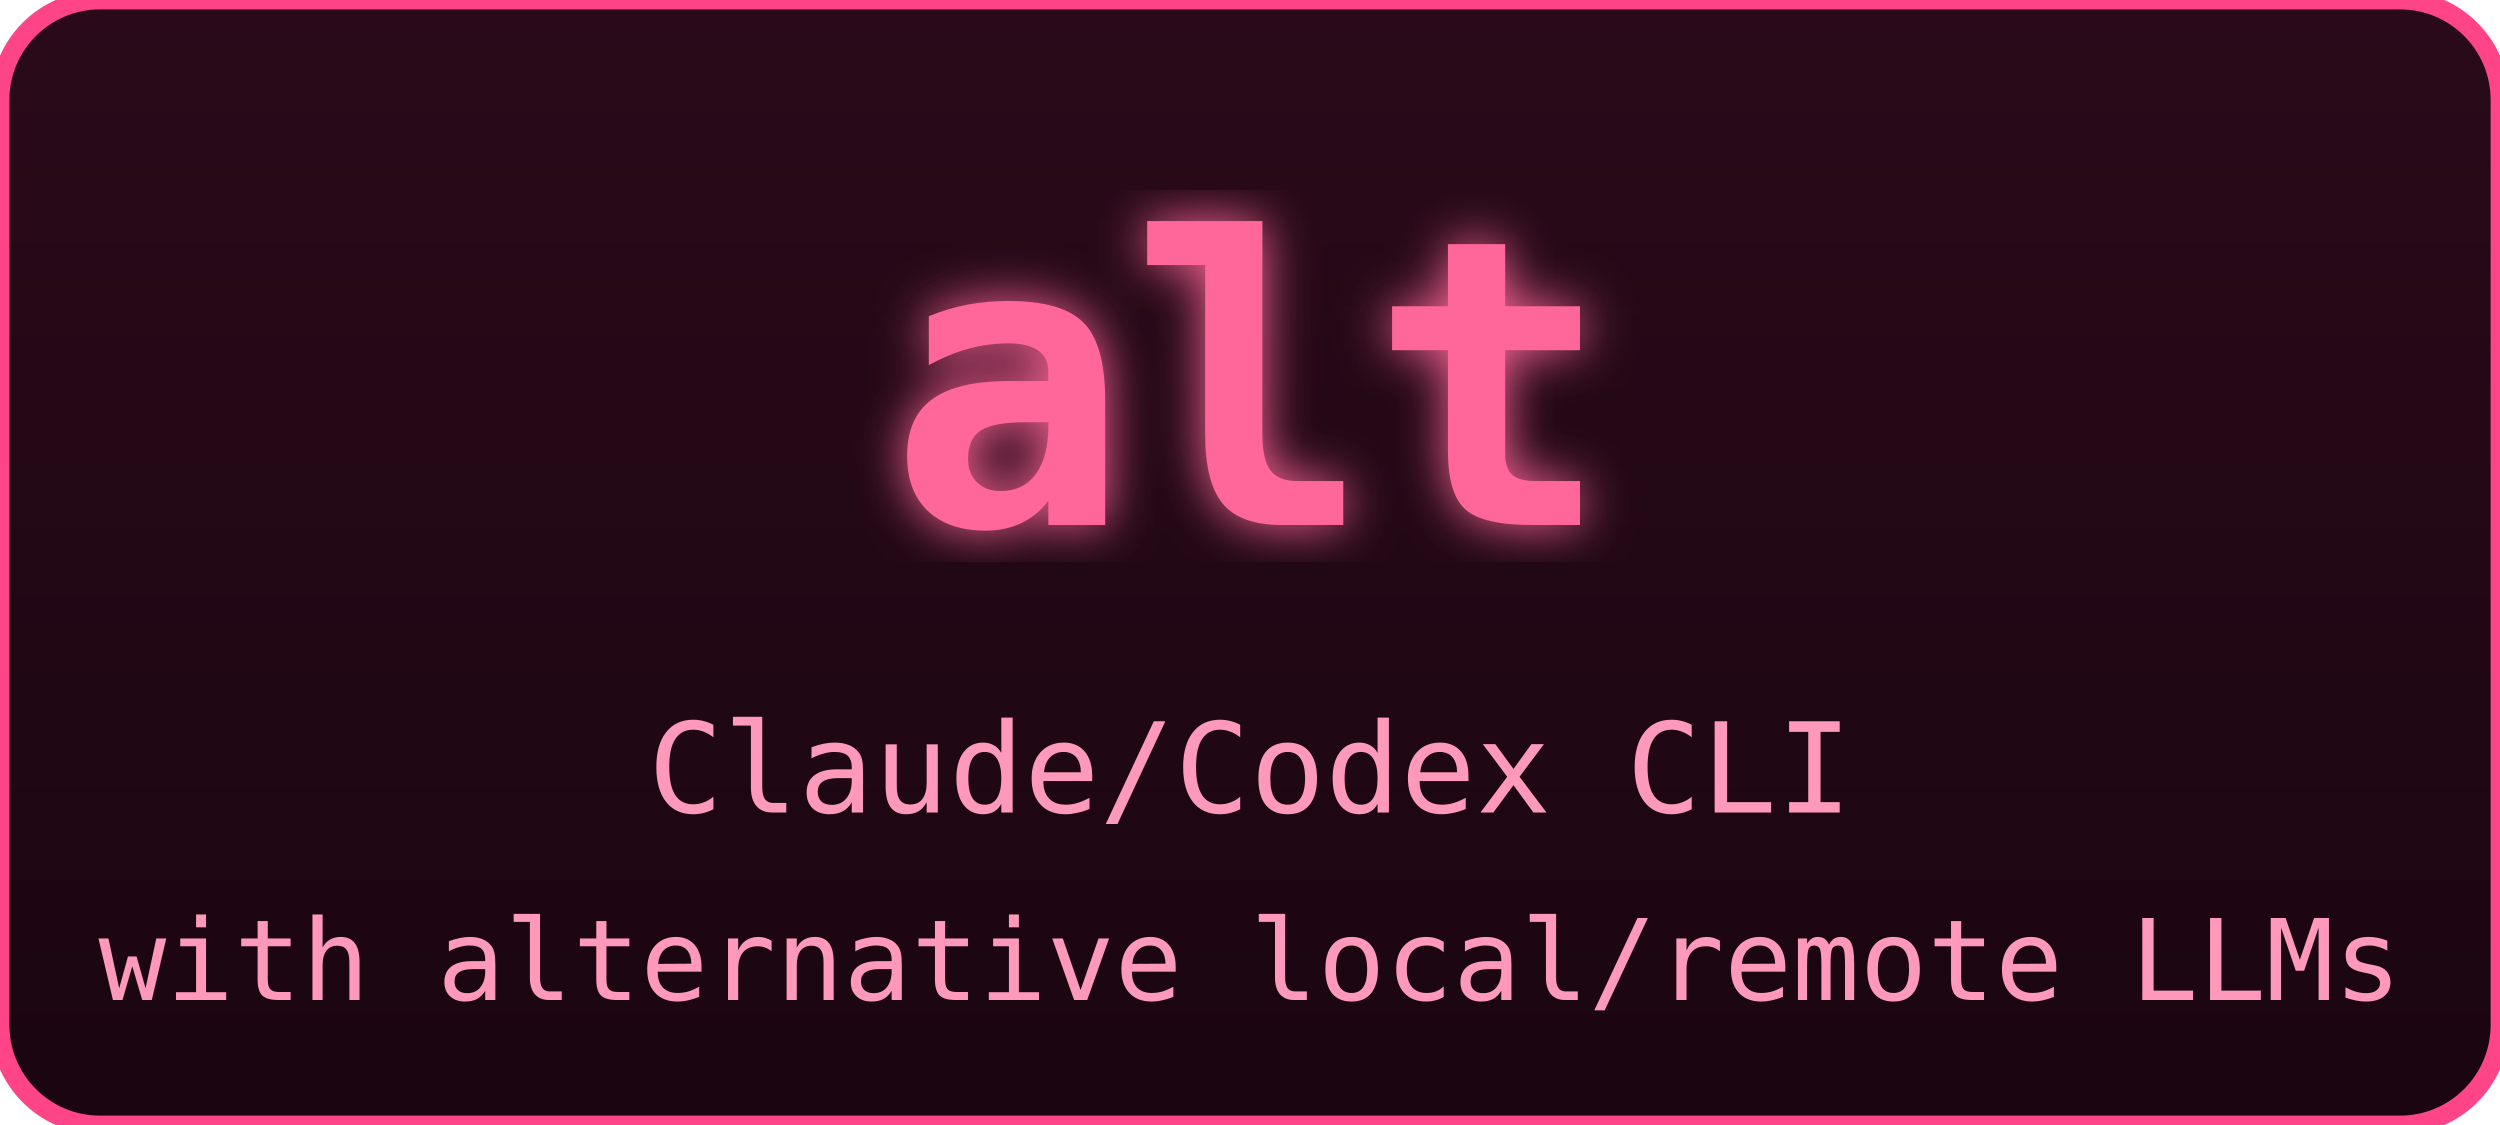
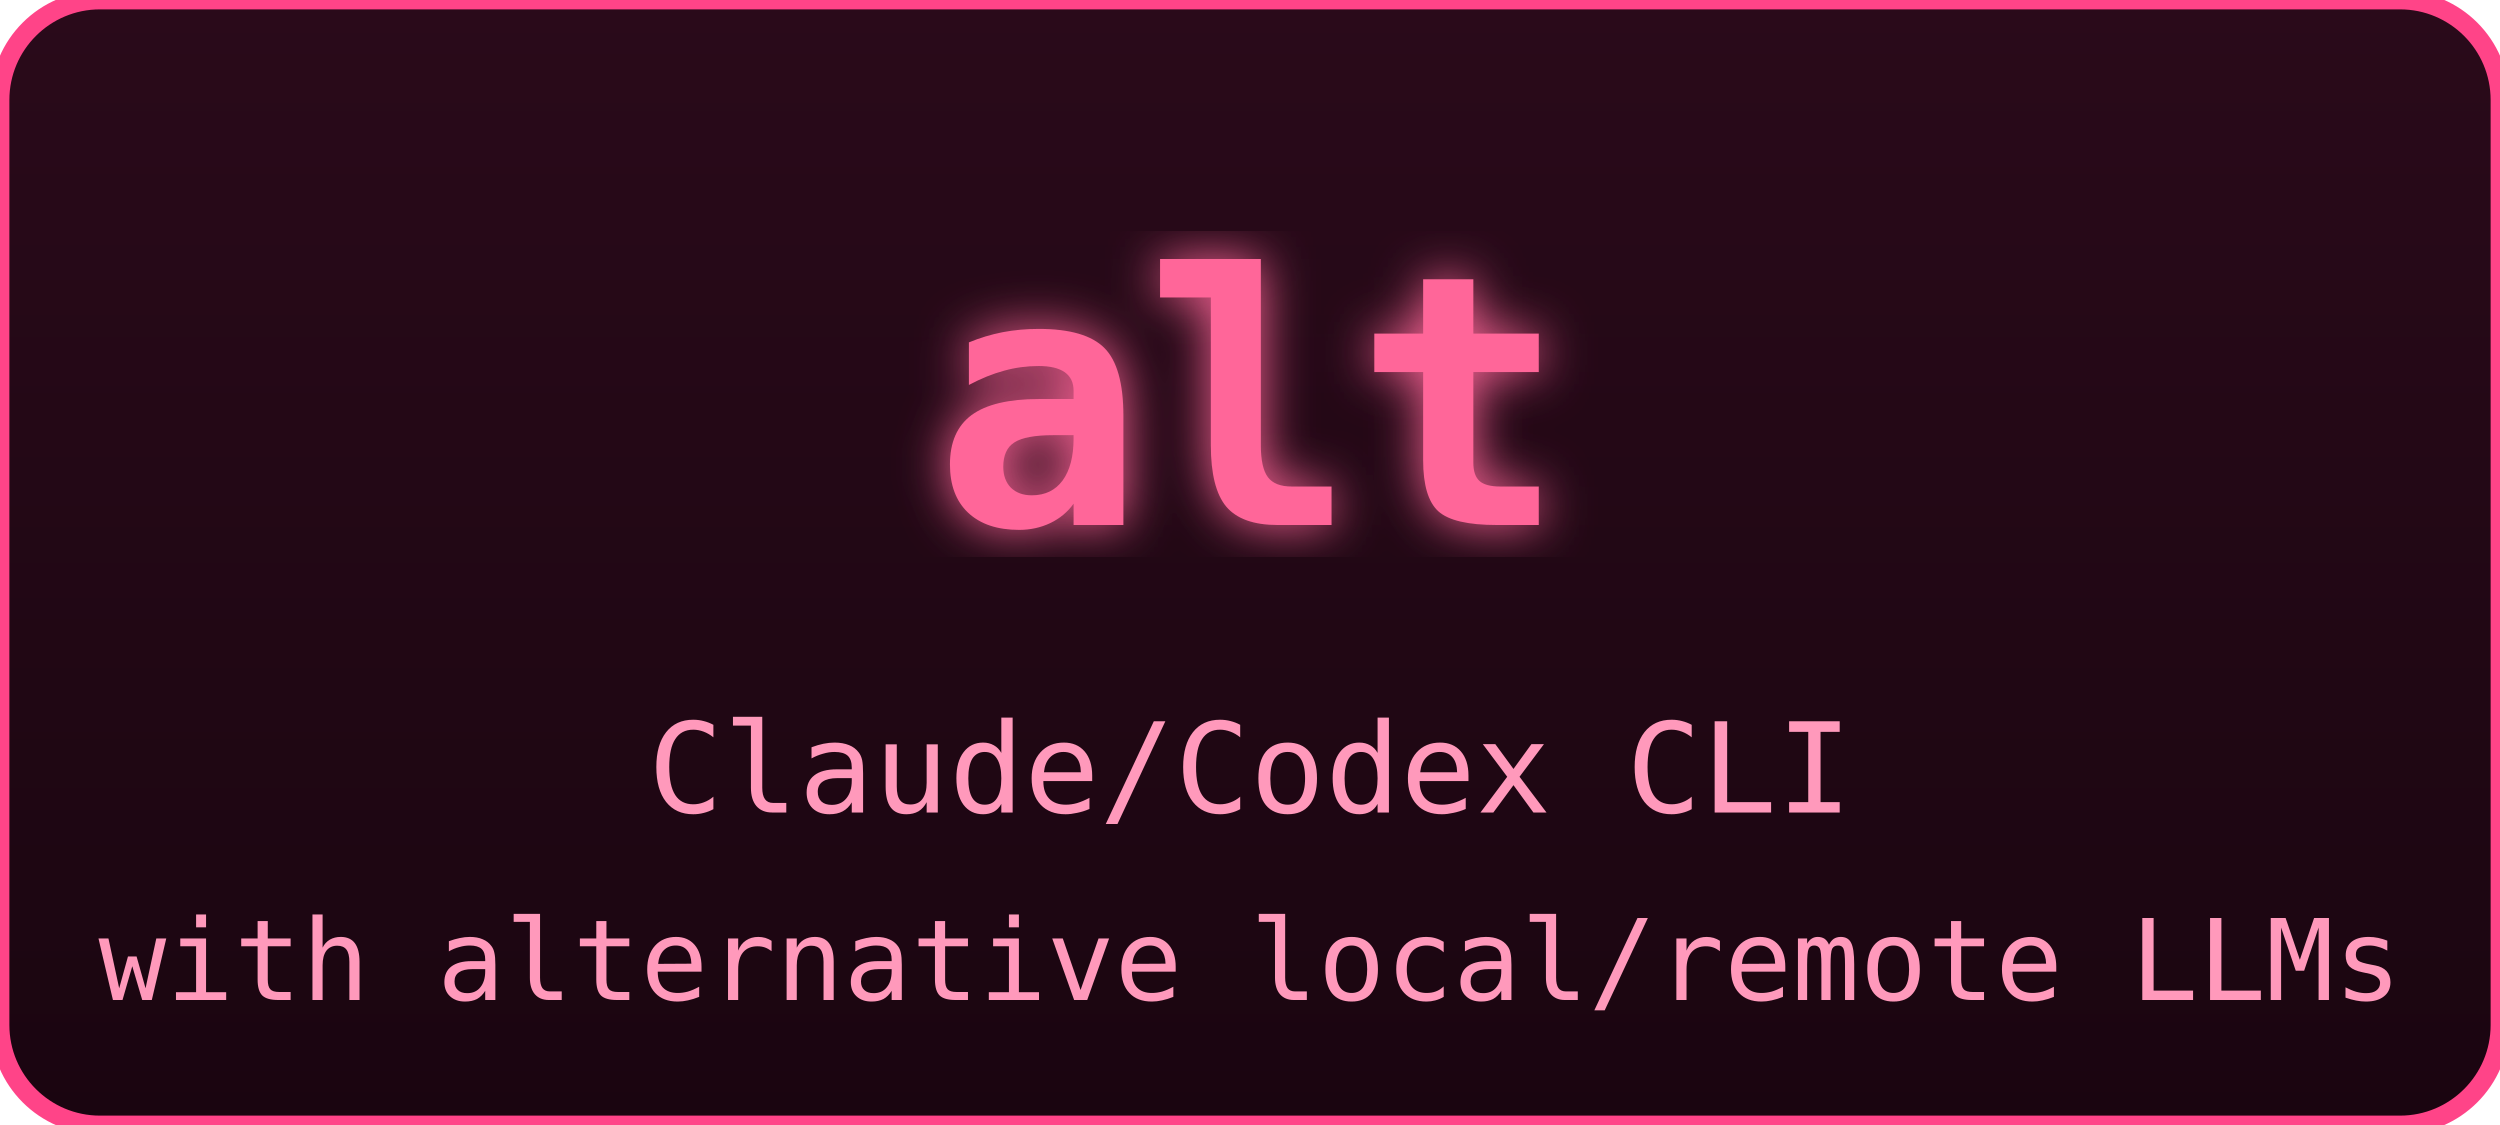
<svg xmlns="http://www.w3.org/2000/svg" width="200" height="90" viewBox="0 0 200 90">
  <defs>
    <filter id="glow">
      <feGaussianBlur stdDeviation="2" result="coloredBlur" />
      <feMerge>
        <feMergeNode in="coloredBlur" />
        <feMergeNode in="SourceGraphic" />
      </feMerge>
    </filter>
    <linearGradient id="bg" x1="0%" y1="0%" x2="0%" y2="100%">
      <stop offset="0%" style="stop-color:#2a0a1a" />
      <stop offset="100%" style="stop-color:#1a0510" />
    </linearGradient>
  </defs>
  <rect width="200" height="90" rx="8" fill="url(#bg)" stroke="#ff4488" stroke-width="1.5" />
-   <text x="100" y="42" font-family="monospace" font-size="32" font-weight="bold" fill="#ff6699" text-anchor="middle" filter="url(#glow)">alt</text>
+   <text x="100" y="42" font-family="monospace" font-size="28" font-weight="bold" fill="#ff6699" text-anchor="middle" filter="url(#glow)">alt</text>
  <text x="100" y="65" font-family="monospace" font-size="10" fill="#ff99bb" text-anchor="middle">Claude/Codex CLI</text>
  <text x="100" y="80" font-family="monospace" font-size="9" fill="#ff99bb" text-anchor="middle">with alternative local/remote LLMs</text>
</svg>
